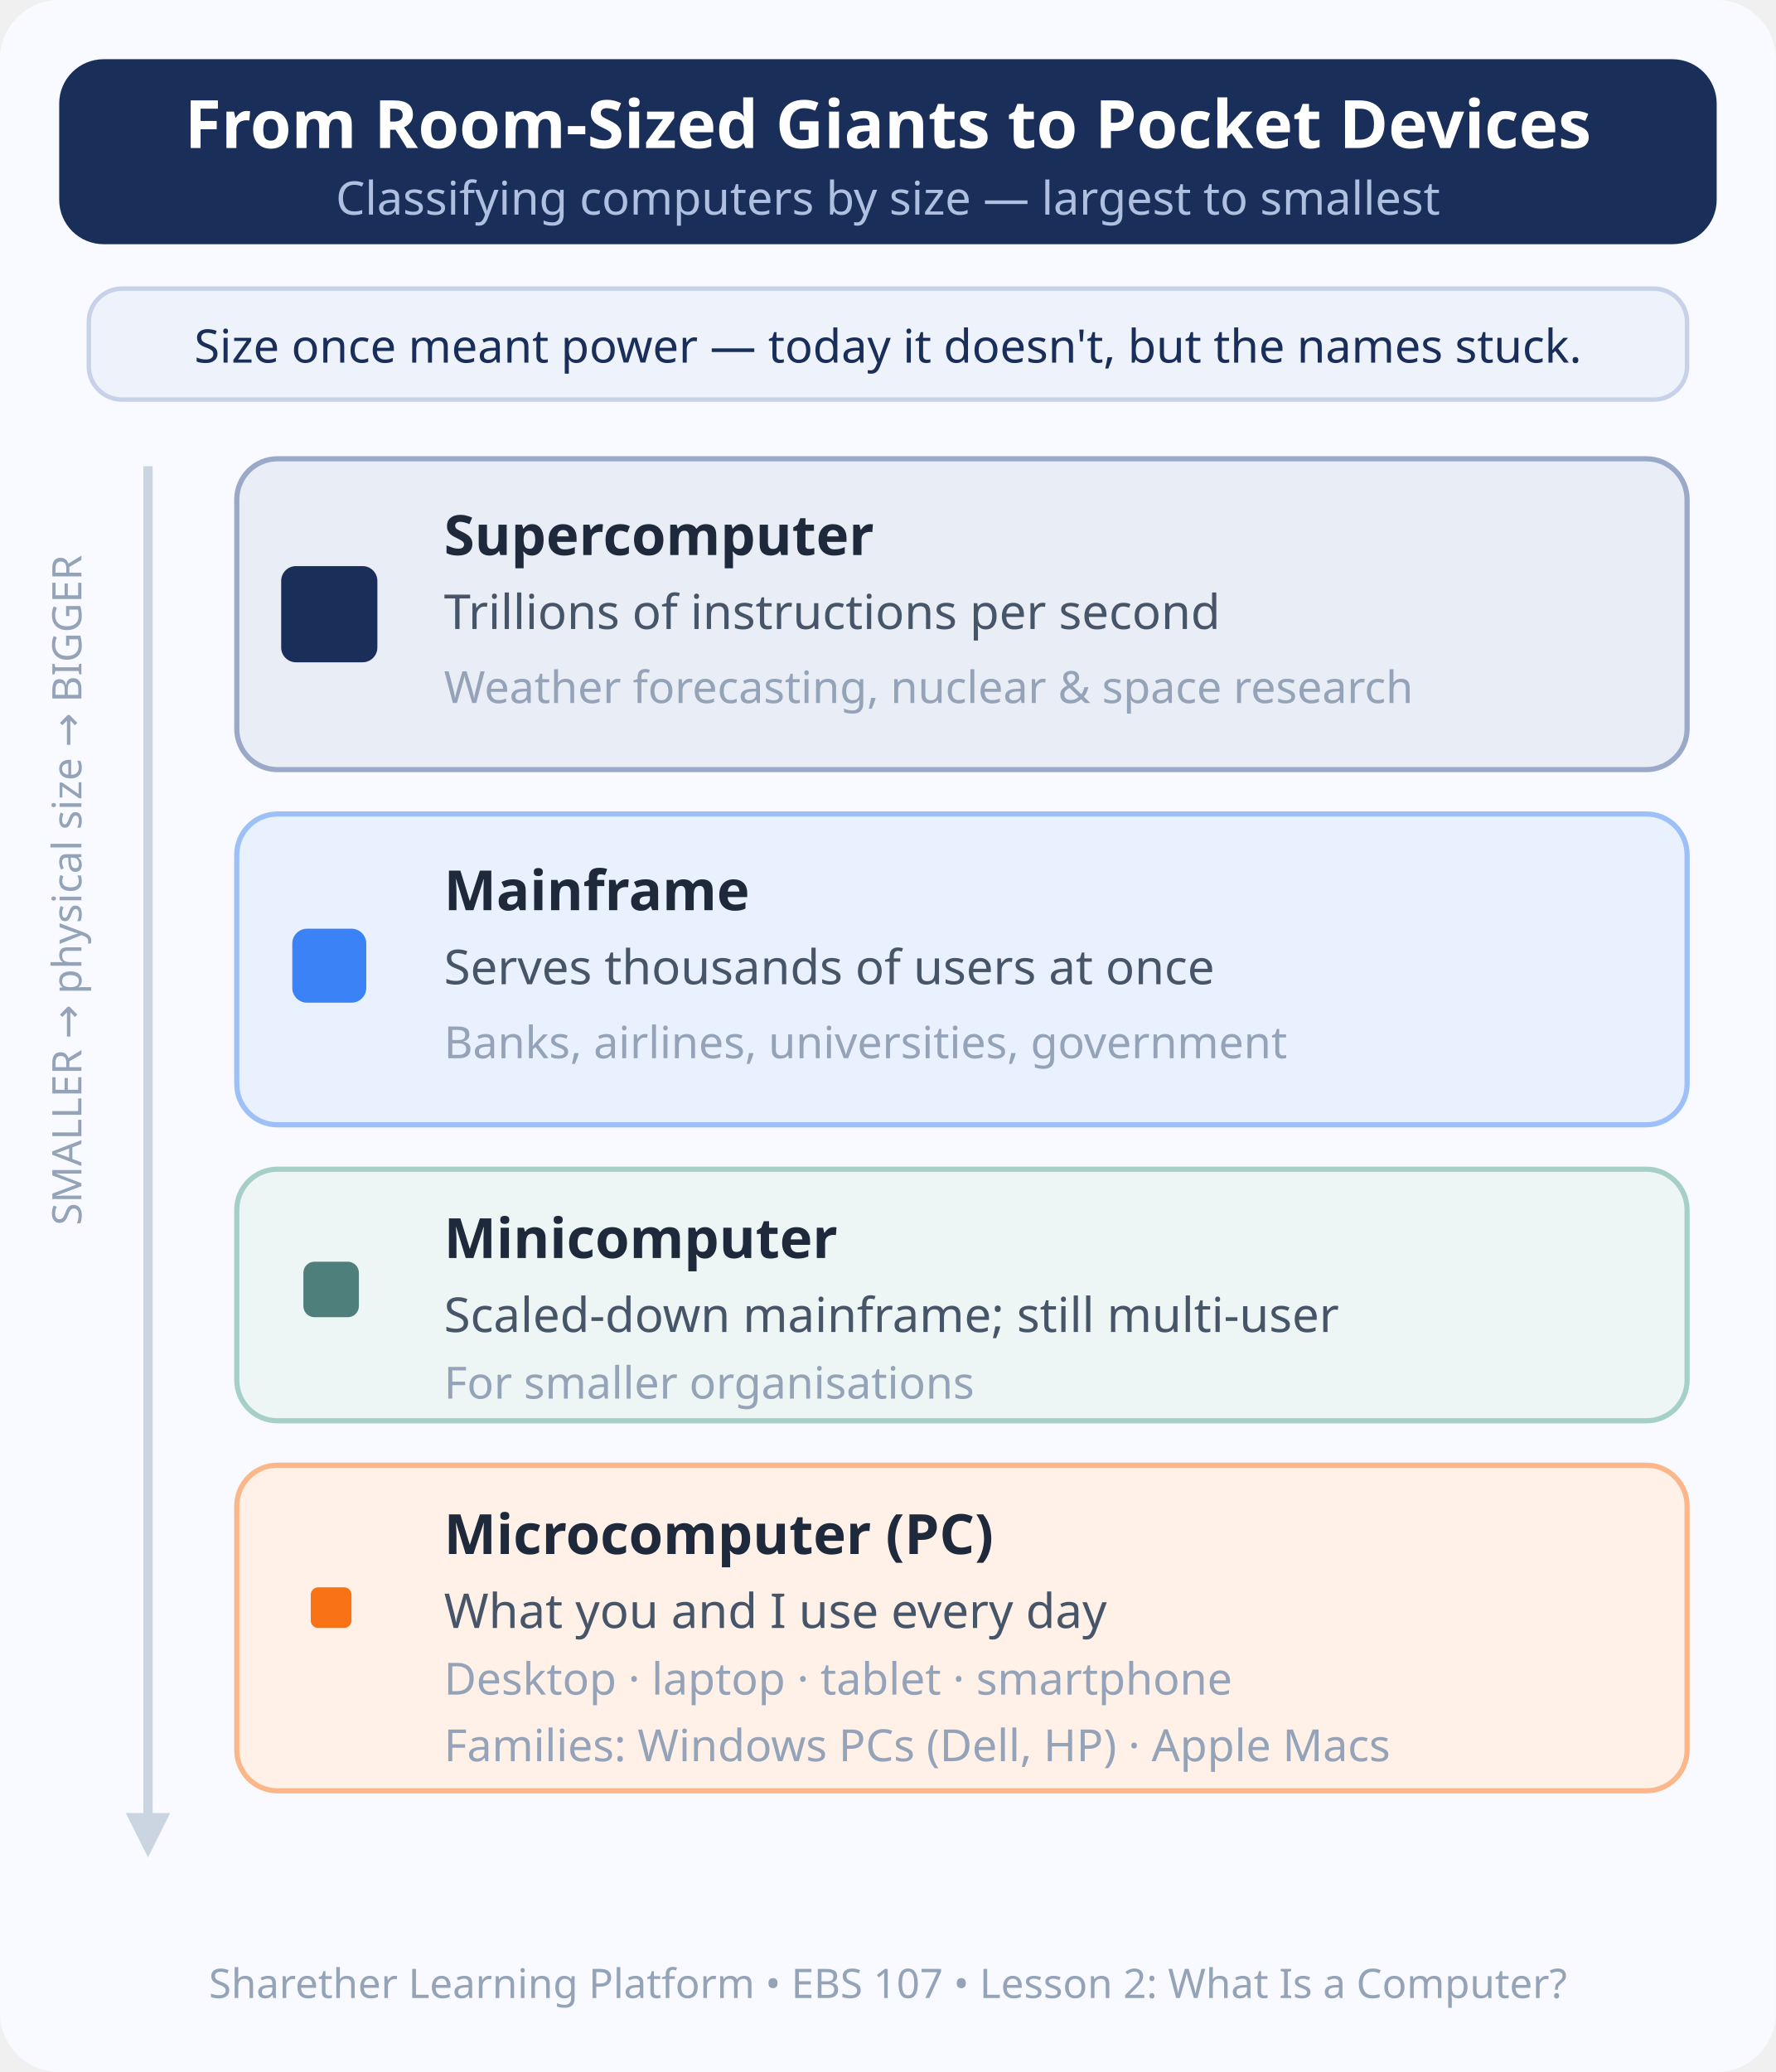
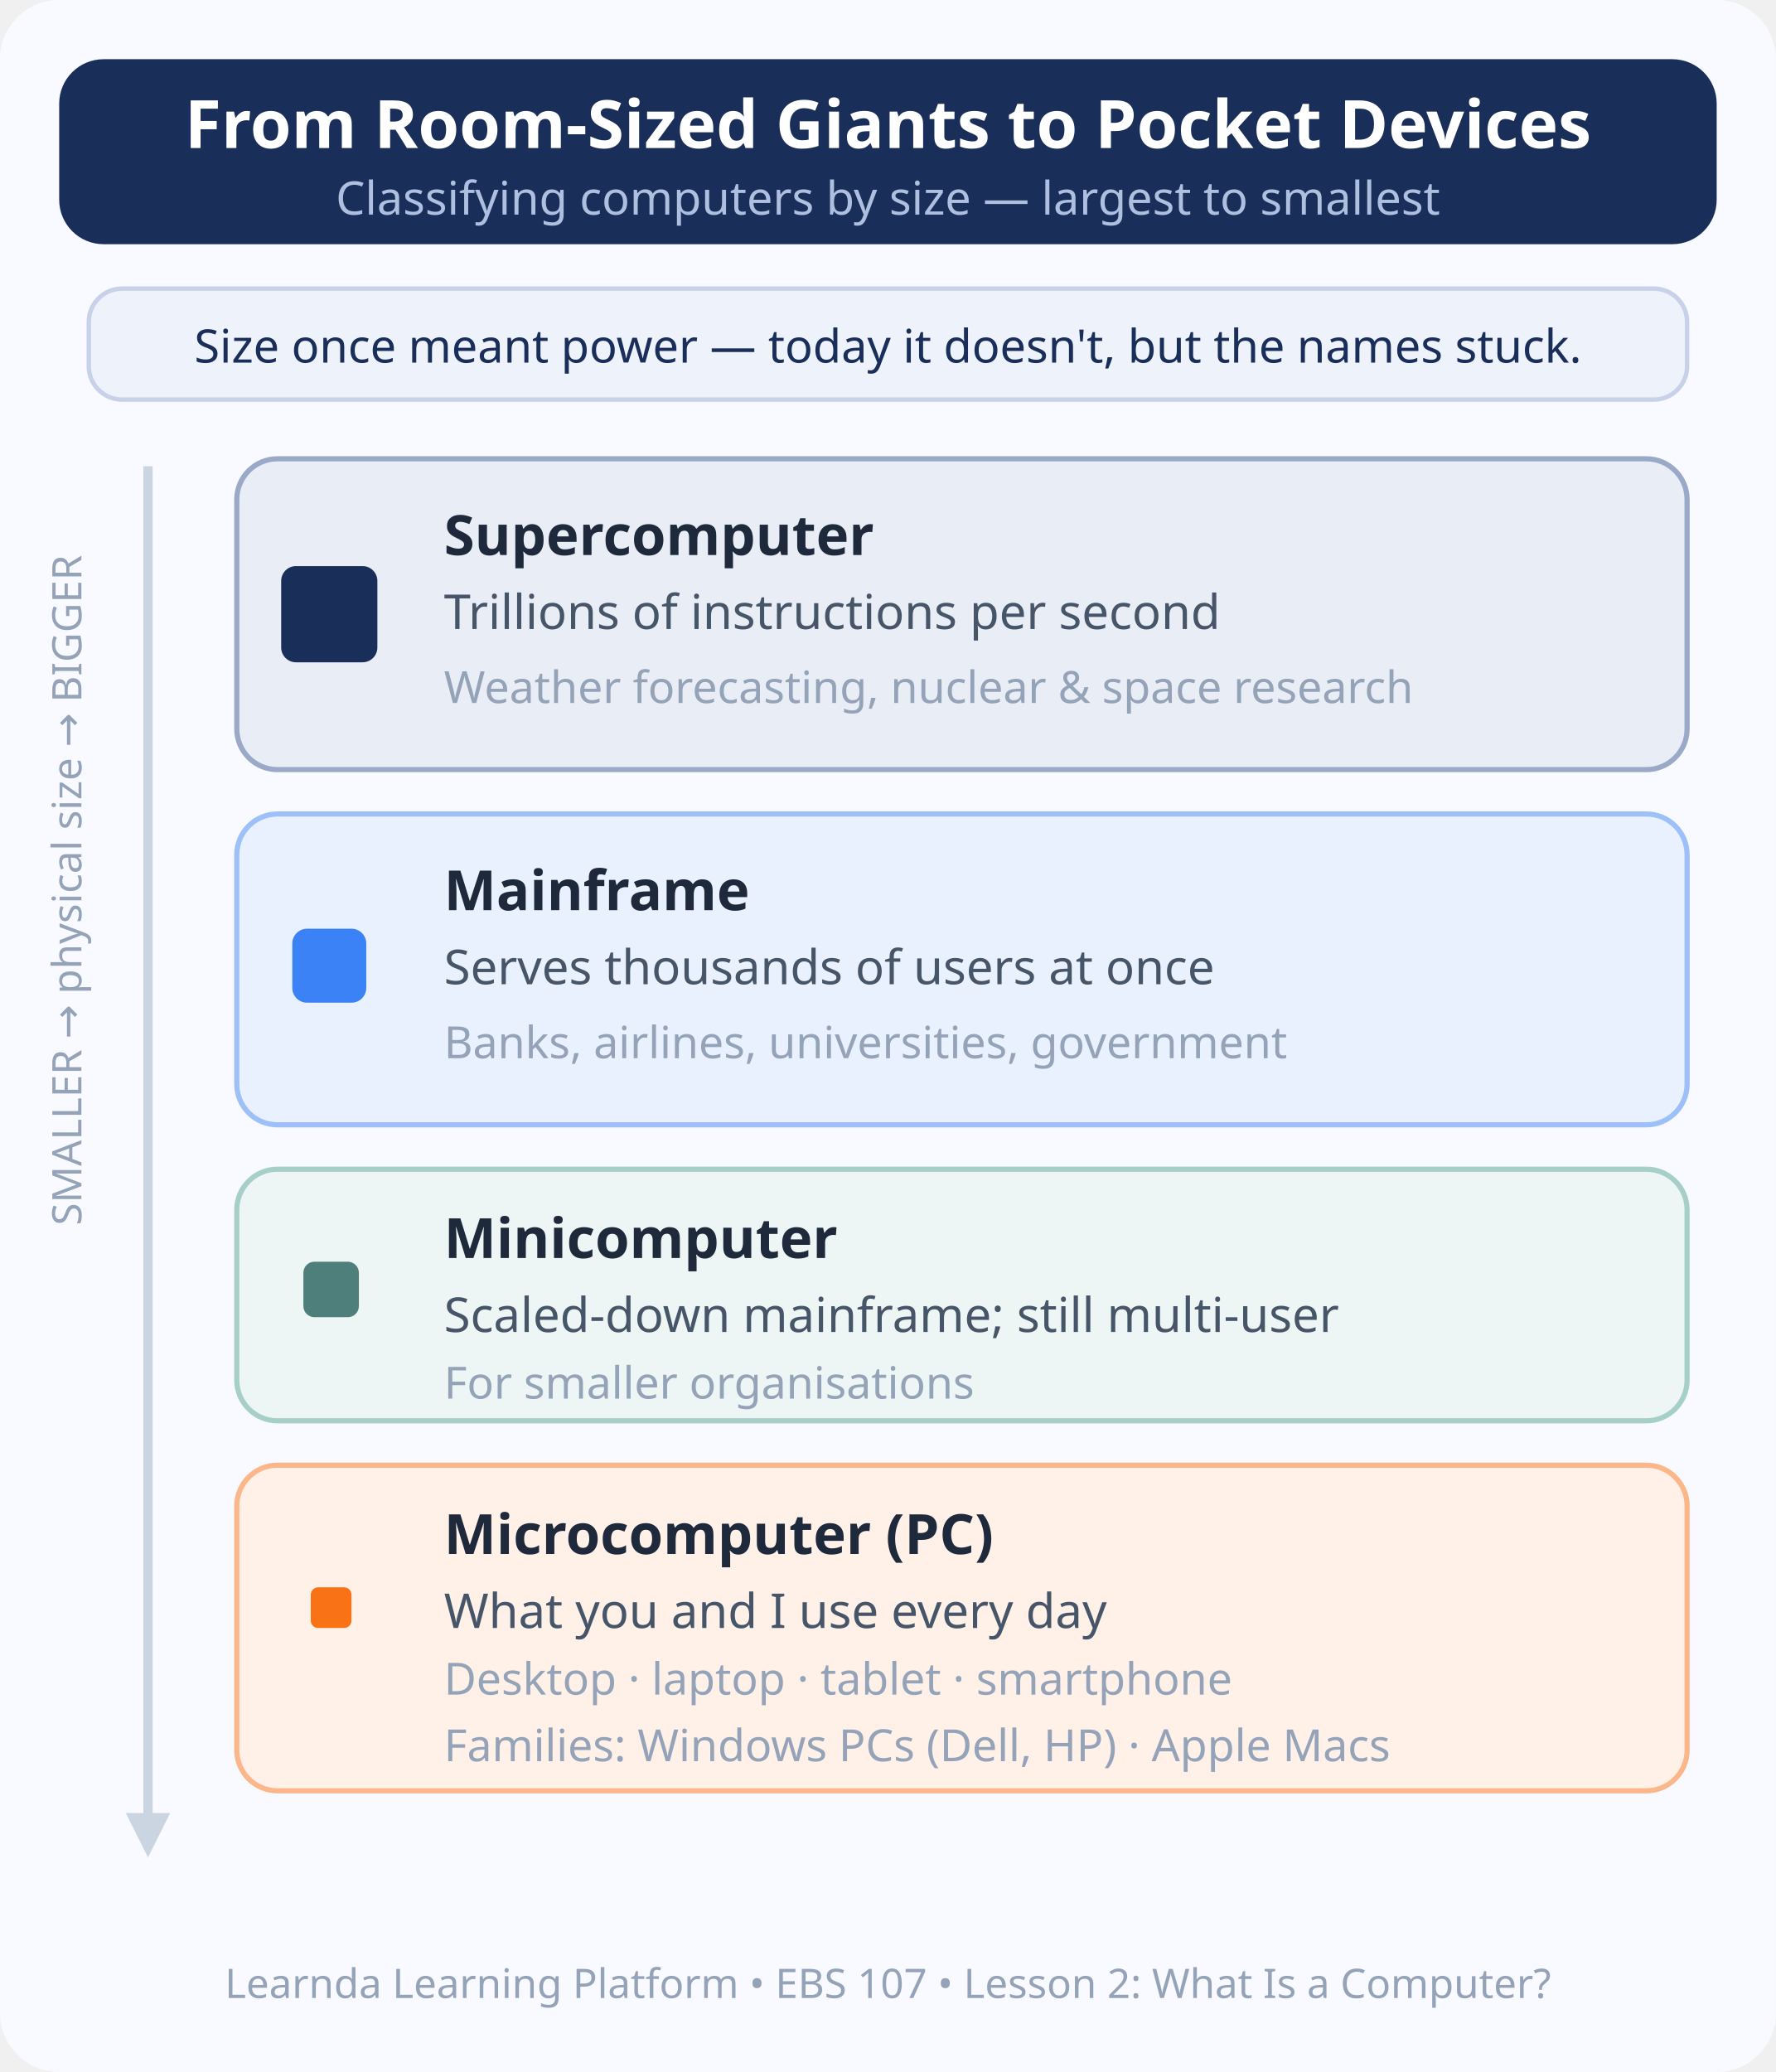
<svg xmlns="http://www.w3.org/2000/svg" viewBox="0 0 480 560" preserveAspectRatio="xMidYMid meet" role="img" aria-label="Computers classified by size from largest to smallest: supercomputer, mainframe, minicomputer, microcomputer, each with typical uses.">
  <style>
    .cs-title { font-family:'Segoe UI',system-ui,sans-serif; font-weight:700; }
    .cs-body  { font-family:'Segoe UI',system-ui,sans-serif; }
    .tier { cursor:pointer; }
    .tier .ring { fill:none; opacity:0; transition:opacity .16s ease; }
    .tier:hover .ring, .tier.is-active .ring { opacity:1; }
  </style>
  <rect x="0" y="0" width="480" height="560" rx="16" fill="#f8faff" />
  <rect x="16" y="16" width="448" height="50" rx="12" fill="#1a2e5a" />
  <text class="cs-title" x="240" y="40" text-anchor="middle" fill="#ffffff" font-size="18">From Room-Sized Giants to Pocket Devices</text>
  <text class="cs-body" x="240" y="58" text-anchor="middle" fill="#aebfe0" font-size="12.5">Classifying computers by size — largest to smallest</text>
  <rect x="24" y="78" width="432" height="30" rx="9" fill="#eef2fb" stroke="#c7d2e8" stroke-width="1.2" />
  <text class="cs-body" x="240" y="98" text-anchor="middle" fill="#1a2e5a" font-size="12.5">Size once meant power — today it doesn't, but the names stuck.</text>
  <line x1="40" y1="126" x2="40" y2="494" stroke="#cbd5e1" stroke-width="2.5" />
  <path d="M40 502 L34 490 L46 490 Z" fill="#cbd5e1" />
  <text class="cs-body" x="22" y="150" fill="#94a3b8" font-size="11" transform="rotate(-90 22 150)" text-anchor="end">SMALLER → physical size → BIGGER</text>
  <g class="tier" tabindex="0">
    <rect class="ring" x="60" y="120" width="400" height="92" rx="13" stroke="#1a2e5a" stroke-width="3" />
    <rect x="64" y="124" width="392" height="84" rx="11" fill="#e9edf6" stroke="#9aa9c8" stroke-width="1.4" />
    <rect x="76" y="153" width="26" height="26" rx="4" fill="#1a2e5a" />
    <text class="cs-title" x="120" y="150" fill="#1e293b" font-size="15">Supercomputer</text>
    <text class="cs-body" x="120" y="170" fill="#475569" font-size="13">Trillions of instructions per second</text>
    <text class="cs-body" x="120" y="190" fill="#94a3b8" font-size="12">Weather forecasting, nuclear &amp; space research</text>
  </g>
  <g class="tier" tabindex="0">
    <rect class="ring" x="60" y="216" width="400" height="92" rx="13" stroke="#3b82f6" stroke-width="3" />
    <rect x="64" y="220" width="392" height="84" rx="11" fill="#eaf1fe" stroke="#9cc0f7" stroke-width="1.4" />
    <rect x="79" y="251" width="20" height="20" rx="4" fill="#3b82f6" />
    <text class="cs-title" x="120" y="246" fill="#1e293b" font-size="15">Mainframe</text>
    <text class="cs-body" x="120" y="266" fill="#475569" font-size="13">Serves thousands of users at once</text>
    <text class="cs-body" x="120" y="286" fill="#94a3b8" font-size="12">Banks, airlines, universities, government</text>
  </g>
  <g class="tier" tabindex="0">
    <rect class="ring" x="60" y="312" width="400" height="76" rx="13" stroke="#4f7f7b" stroke-width="3" />
    <rect x="64" y="316" width="392" height="68" rx="11" fill="#eef6f5" stroke="#a7cfca" stroke-width="1.4" />
    <rect x="82" y="341" width="15" height="15" rx="3" fill="#4f7f7b" />
    <text class="cs-title" x="120" y="340" fill="#1e293b" font-size="15">Minicomputer</text>
    <text class="cs-body" x="120" y="360" fill="#475569" font-size="13">Scaled-down mainframe; still multi-user</text>
    <text class="cs-body" x="120" y="378" fill="#94a3b8" font-size="12">For smaller organisations</text>
  </g>
  <g class="tier" tabindex="0">
    <rect class="ring" x="60" y="392" width="400" height="96" rx="13" stroke="#f97316" stroke-width="3" />
    <rect x="64" y="396" width="392" height="88" rx="11" fill="#fff1e8" stroke="#fbb78a" stroke-width="1.4" />
    <rect x="84" y="429" width="11" height="11" rx="2" fill="#f97316" />
    <text class="cs-title" x="120" y="420" fill="#1e293b" font-size="15">Microcomputer (PC)</text>
    <text class="cs-body" x="120" y="440" fill="#475569" font-size="13">What you and I use every day</text>
    <text class="cs-body" x="120" y="458" fill="#94a3b8" font-size="12">Desktop · laptop · tablet · smartphone</text>
    <text class="cs-body" x="120" y="476" fill="#94a3b8" font-size="12">Families: Windows PCs (Dell, HP) · Apple Macs</text>
  </g>
-   <text class="cs-body" x="240" y="540" text-anchor="middle" fill="#94a3b8" font-size="11">Sharether Learning Platform • EBS 107 • Lesson 2: What Is a Computer?</text>
+   <text class="cs-body" x="240" y="540" text-anchor="middle" fill="#94a3b8" font-size="11">Learnda Learning Platform • EBS 107 • Lesson 2: What Is a Computer?</text>
</svg>
